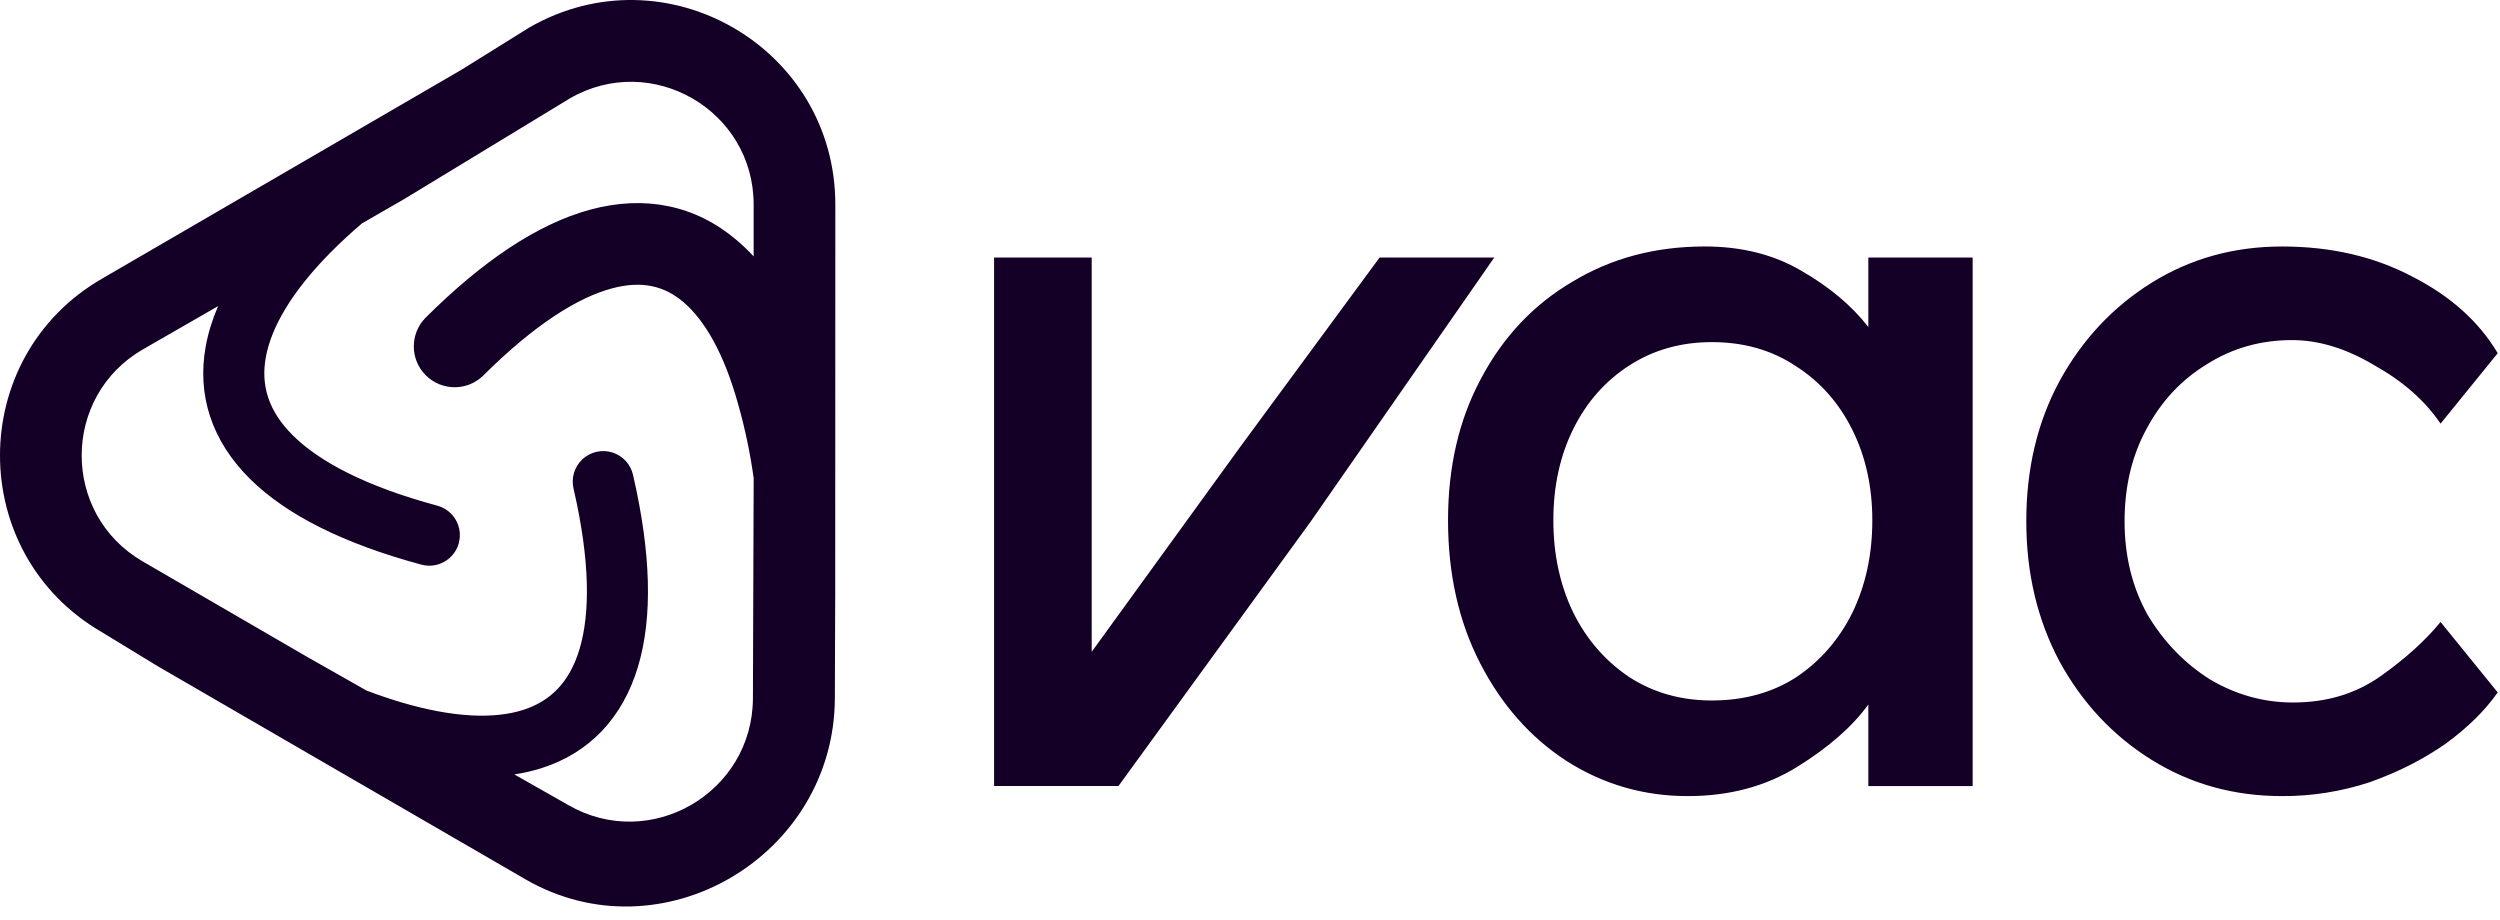
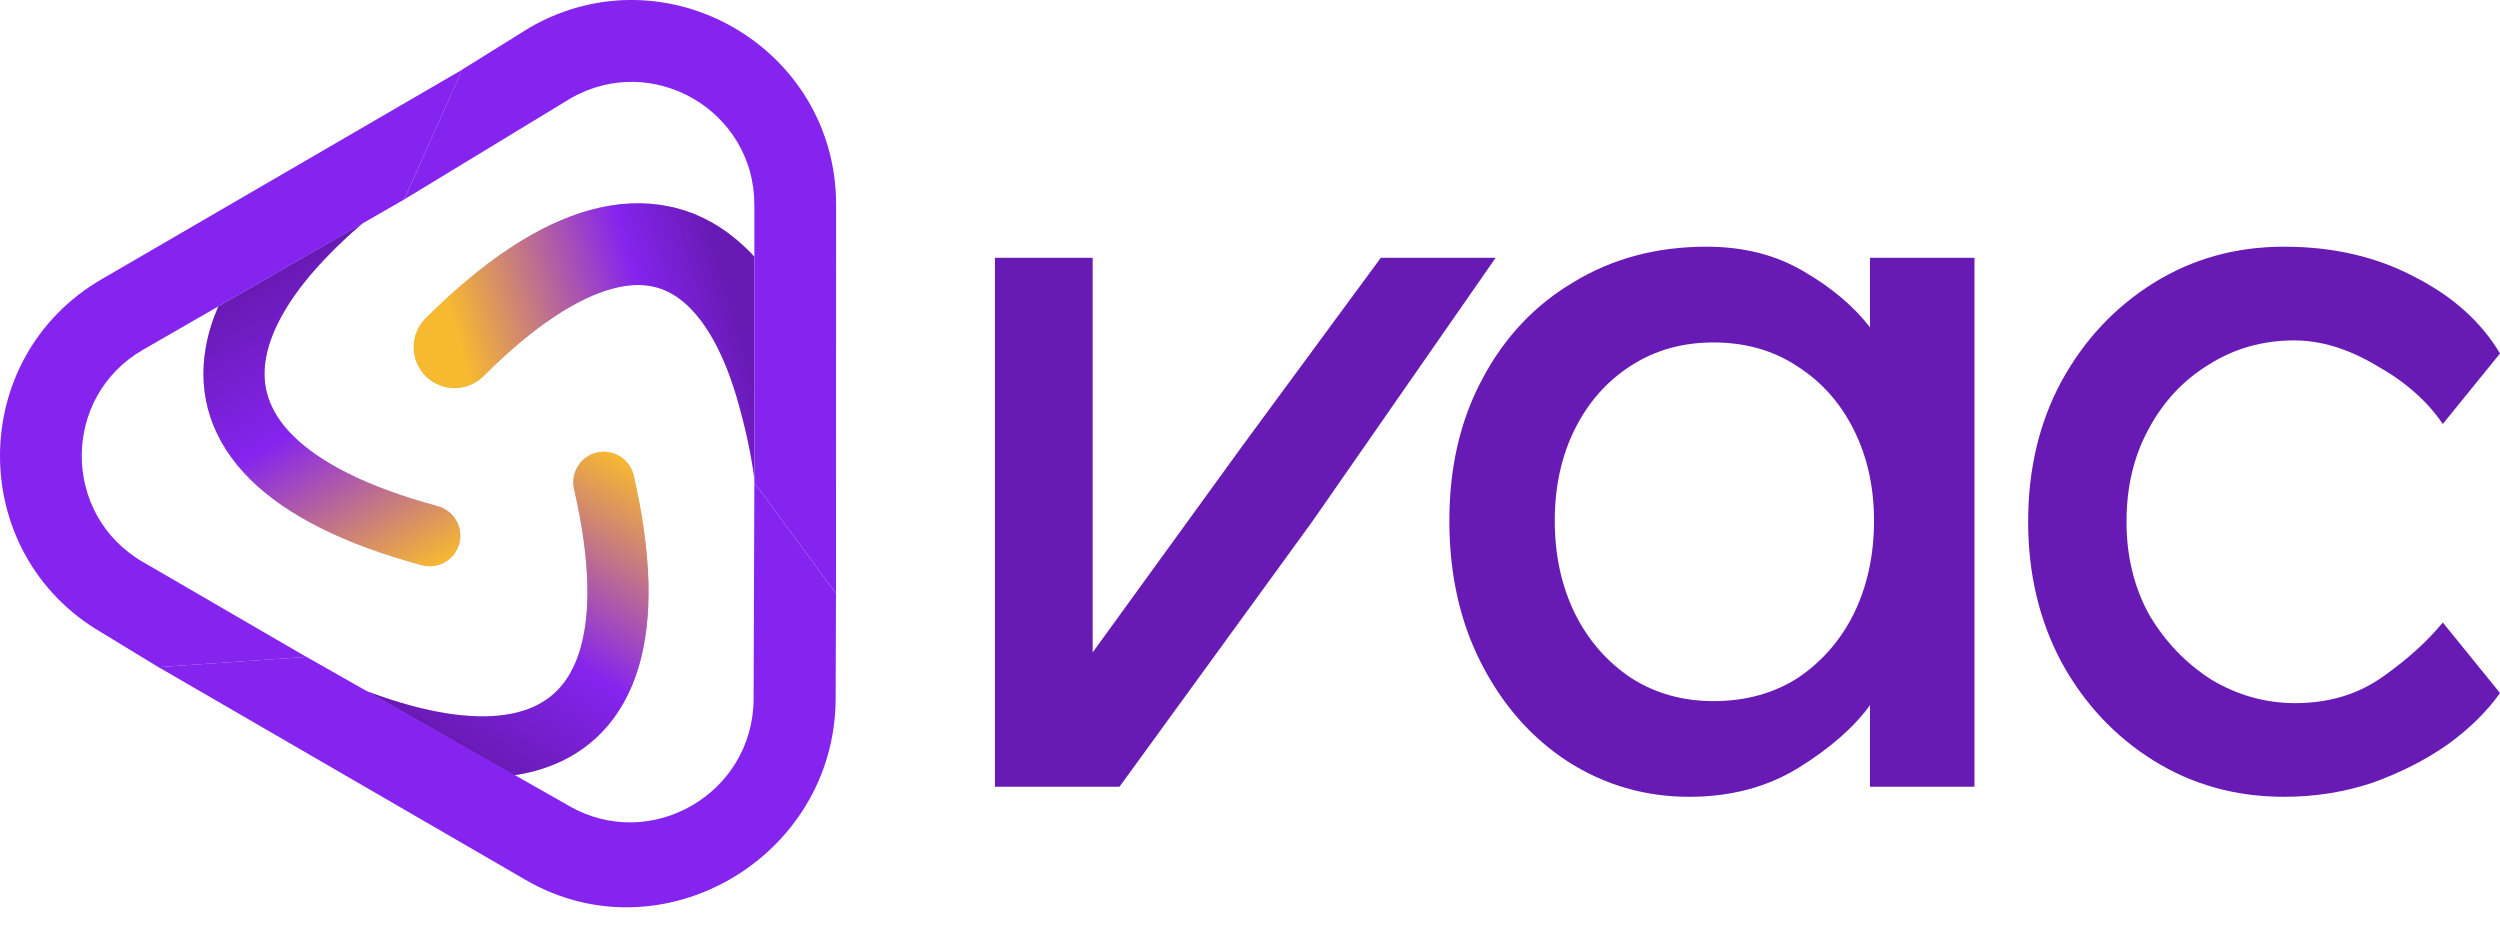
- <svg xmlns="http://www.w3.org/2000/svg" width="136" height="50" viewBox="0 0 136 50">
-   <g>
-     <g clip-path="url(#clip-3A3D2D67-335D-4159-B914-F7C10246F66B)">
-       <path fill="#140027" d="M8.61 36.26l-3.071-1.872c-7.399-4.287-7.382-14.976.03-19.24L25.124 3.783l.001-.002 3.67-2.285c7.412-4.264 16.66 1.095 16.647 9.646l-.006 21.118-.02 5.724c-.03 8.597-9.431 14.14-16.845 9.843L8.61 36.26zm7.324-12.573c1.422 1.411 3.929 2.763 7.854 3.821a1.661 1.661 0 1 1-.865 3.208c-4.19-1.13-7.326-2.683-9.33-4.671-2.074-2.059-2.885-4.549-2.401-7.208.133-.732.361-1.461.674-2.185L7.785 19c-4.447 2.558-4.458 8.972-.018 11.544l8.886 5.158-1.222.085 1.221-.085 3.283 1.863c.642.243 1.264.454 1.864.633 2.867.852 5.094.923 6.664.42 1.46-.468 2.514-1.479 3.062-3.302.576-1.919.59-4.767-.323-8.728a1.661 1.661 0 1 1 3.237-.746c.974 4.228 1.08 7.727.267 10.43-.84 2.799-2.656 4.686-5.23 5.51-.48.154-.98.268-1.497.346l2.93 1.663c4.449 2.577 10.032-.648 10.05-5.806l.04-11.754 4.308 5.854-4.308-5.855v-1.358 1.135a29.685 29.685 0 0 0-.832-3.975c-.778-2.83-1.854-4.635-2.99-5.599-1.02-.865-2.241-1.193-3.912-.738-1.8.49-4.142 1.91-6.988 4.747a2.222 2.222 0 0 1-3.137-3.147c3.106-3.096 6.102-5.11 8.959-5.888 2.986-.812 5.74-.238 7.952 1.638.327.277.653.58.947.903v-2.813c.008-5.13-5.54-8.346-9.988-5.788l-9.048 5.498-2.267 1.304a27.593 27.593 0 0 0-1.728 1.6c-2.102 2.13-3.212 4.061-3.506 5.683-.275 1.509.122 2.914 1.473 4.255zm99.643 4.671c0 1.899.419 3.596 1.255 5.093.873 1.46 2 2.629 3.384 3.505 1.418.84 2.928 1.26 4.528 1.26 1.819 0 3.402-.475 4.748-1.424 1.346-.95 2.437-1.935 3.274-2.957l3.11 3.833c-.691.986-1.637 1.917-2.837 2.793-1.201.84-2.565 1.533-4.093 2.08a15.031 15.031 0 0 1-4.802.767c-2.62 0-4.983-.657-7.093-1.971-2.11-1.314-3.784-3.103-5.02-5.367-1.201-2.263-1.801-4.8-1.801-7.612 0-2.847.6-5.384 1.8-7.611 1.237-2.264 2.91-4.053 5.02-5.367 2.11-1.314 4.475-1.971 7.094-1.971 2.656 0 5.02.547 7.094 1.642 2.073 1.059 3.619 2.446 4.638 4.162l-3.11 3.834c-.837-1.242-2.037-2.3-3.602-3.177-1.528-.912-3.02-1.369-4.474-1.369-1.71 0-3.256.438-4.638 1.315-1.383.84-2.474 2.008-3.274 3.504-.8 1.46-1.201 3.14-1.201 5.038zm-8.265-14.347v28.75h-5.675v-4.436c-.873 1.205-2.165 2.337-3.874 3.395-1.71 1.059-3.693 1.588-5.948 1.588-2.401 0-4.602-.639-6.603-1.916-1.964-1.278-3.528-3.049-4.692-5.312-1.165-2.264-1.747-4.856-1.747-7.776 0-2.921.6-5.495 1.801-7.722 1.2-2.263 2.856-4.016 4.966-5.257 2.11-1.278 4.51-1.917 7.202-1.917 2.001 0 3.747.439 5.239 1.315 1.528.876 2.746 1.898 3.656 3.066v-3.778zM93.124 38.106c1.746 0 3.275-.42 4.584-1.26 1.31-.876 2.328-2.044 3.056-3.504.727-1.497 1.09-3.176 1.09-5.038 0-1.826-.363-3.469-1.09-4.929-.728-1.46-1.746-2.61-3.056-3.45-1.31-.876-2.838-1.314-4.584-1.314-1.673 0-3.165.42-4.474 1.26-1.31.839-2.328 1.989-3.056 3.45-.727 1.46-1.091 3.12-1.091 4.983 0 1.862.364 3.54 1.091 5.038.728 1.46 1.746 2.628 3.056 3.504 1.31.84 2.8 1.26 4.474 1.26zM59.388 14.011v21.448l8.103-11.18L75.05 14.01h6.238l-9.994 14.375-10.45 14.375h-6.766V14.01z" />
-     </g>
-   </g>
+ <svg xmlns="http://www.w3.org/2000/svg" width="43" height="16" viewBox="0 0 43 16" fill="none">
+   <path d="M18.794 4.434V7.683V11.221L21.359 7.683L23.75 4.434H25.725L22.562 8.983L19.255 13.532H17.113V4.434H18.794Z" fill="#681AB4" />
+   <path d="M33.961 4.434V13.532H32.164V12.128C31.888 12.51 31.479 12.868 30.939 13.203C30.397 13.538 29.77 13.705 29.056 13.705C28.296 13.705 27.6 13.503 26.967 13.099C26.345 12.694 25.85 12.134 25.482 11.418C25.113 10.701 24.929 9.881 24.929 8.957C24.929 8.033 25.119 7.218 25.499 6.513C25.879 5.797 26.403 5.243 27.07 4.85C27.738 4.445 28.498 4.243 29.35 4.243C29.983 4.243 30.535 4.382 31.008 4.659C31.491 4.936 31.877 5.26 32.164 5.63V4.434H33.961ZM29.471 12.059C30.023 12.059 30.507 11.926 30.921 11.661C31.336 11.383 31.658 11.014 31.888 10.551C32.118 10.078 32.233 9.546 32.233 8.957C32.233 8.379 32.118 7.859 31.888 7.397C31.658 6.935 31.336 6.571 30.921 6.305C30.507 6.028 30.023 5.89 29.471 5.89C28.941 5.89 28.469 6.022 28.055 6.288C27.64 6.554 27.318 6.918 27.088 7.38C26.857 7.842 26.742 8.368 26.742 8.957C26.742 9.546 26.857 10.078 27.088 10.551C27.318 11.014 27.64 11.383 28.055 11.661C28.469 11.926 28.941 12.059 29.471 12.059Z" fill="#681AB4" />
+   <path d="M36.576 8.974C36.576 9.575 36.709 10.112 36.973 10.586C37.249 11.048 37.606 11.418 38.044 11.695C38.493 11.961 38.971 12.094 39.477 12.094C40.053 12.094 40.554 11.944 40.98 11.643C41.406 11.343 41.751 11.031 42.016 10.707L43 11.92C42.781 12.232 42.482 12.527 42.102 12.804C41.722 13.07 41.29 13.29 40.807 13.463C40.323 13.625 39.817 13.705 39.287 13.705C38.458 13.705 37.71 13.498 37.042 13.082C36.375 12.666 35.845 12.1 35.454 11.383C35.074 10.667 34.884 9.864 34.884 8.974C34.884 8.073 35.074 7.27 35.454 6.565C35.845 5.849 36.375 5.283 37.042 4.867C37.71 4.451 38.458 4.243 39.287 4.243C40.128 4.243 40.876 4.416 41.532 4.763C42.188 5.098 42.678 5.537 43 6.08L42.016 7.293C41.751 6.9 41.371 6.565 40.876 6.288C40.392 5.999 39.92 5.855 39.46 5.855C38.919 5.855 38.43 5.994 37.992 6.271C37.555 6.537 37.209 6.906 36.956 7.38C36.703 7.842 36.576 8.374 36.576 8.974Z" fill="#681AB4" />
+   <path d="M5.042 7.496C5.492 7.943 6.286 8.371 7.528 8.706C7.808 8.781 7.974 9.07 7.899 9.35C7.823 9.631 7.535 9.796 7.254 9.721C5.928 9.363 4.936 8.872 4.302 8.243C3.645 7.591 3.389 6.803 3.542 5.962C3.584 5.729 3.656 5.498 3.756 5.269L6.238 3.84C6.037 4.012 5.853 4.182 5.686 4.352C5.021 5.025 4.67 5.637 4.576 6.15C4.489 6.627 4.615 7.072 5.042 7.496Z" fill="#C4C4C4" />
+   <path d="M5.042 7.496C5.492 7.943 6.286 8.371 7.528 8.706C7.808 8.781 7.974 9.07 7.899 9.35C7.823 9.631 7.535 9.796 7.254 9.721C5.928 9.363 4.936 8.872 4.302 8.243C3.645 7.591 3.389 6.803 3.542 5.962C3.584 5.729 3.656 5.498 3.756 5.269L6.238 3.84C6.037 4.012 5.853 4.182 5.686 4.352C5.021 5.025 4.67 5.637 4.576 6.15C4.489 6.627 4.615 7.072 5.042 7.496Z" fill="url(#paint0_linear)" />
+   <path d="M9.976 11.177C10.159 10.569 10.163 9.668 9.874 8.414C9.809 8.131 9.985 7.849 10.268 7.784C10.551 7.719 10.834 7.895 10.899 8.178C11.207 9.517 11.24 10.624 10.983 11.479C10.717 12.365 10.143 12.962 9.328 13.223C9.172 13.273 9.009 13.31 8.84 13.335L6.291 11.882C6.5 11.961 6.703 12.03 6.899 12.088C7.806 12.358 8.511 12.381 9.007 12.222C9.47 12.073 9.803 11.754 9.976 11.177Z" fill="#C4C4C4" />
+   <path d="M9.976 11.177C10.159 10.569 10.163 9.668 9.874 8.414C9.809 8.131 9.985 7.849 10.268 7.784C10.551 7.719 10.834 7.895 10.899 8.178C11.207 9.517 11.24 10.624 10.983 11.479C10.717 12.365 10.143 12.962 9.328 13.223C9.172 13.273 9.009 13.31 8.84 13.335L6.291 11.882C6.5 11.961 6.703 12.03 6.899 12.088C7.806 12.358 8.511 12.381 9.007 12.222C9.47 12.073 9.803 11.754 9.976 11.177Z" fill="url(#paint1_linear)" />
+   <path d="M10.527 4.967C9.958 5.122 9.216 5.571 8.316 6.469C8.041 6.743 7.596 6.743 7.321 6.468C7.047 6.193 7.048 5.748 7.323 5.473C8.306 4.494 9.254 3.856 10.158 3.61C11.103 3.353 11.975 3.535 12.675 4.128C12.778 4.216 12.882 4.312 12.975 4.415V8.23C12.913 7.768 12.815 7.348 12.711 6.972C12.465 6.077 12.125 5.506 11.765 5.201C11.443 4.927 11.056 4.823 10.527 4.967Z" fill="#C4C4C4" />
+   <path d="M10.527 4.967C9.958 5.122 9.216 5.571 8.316 6.469C8.041 6.743 7.596 6.743 7.321 6.468C7.047 6.193 7.048 5.748 7.323 5.473C8.306 4.494 9.254 3.856 10.158 3.61C11.103 3.353 11.975 3.535 12.675 4.128C12.778 4.216 12.882 4.312 12.975 4.415V8.23C12.913 7.768 12.815 7.348 12.711 6.972C12.465 6.077 12.125 5.506 11.765 5.201C11.443 4.927 11.056 4.823 10.527 4.967Z" fill="url(#paint2_linear)" />
+   <path fill-rule="evenodd" clip-rule="evenodd" d="M6.95 3.432L9.814 1.692C11.221 0.883 12.977 1.9 12.975 3.524L12.975 8.301L14.379 10.209L14.381 3.526C14.385 0.82 11.458 -0.876 9.113 0.473L7.951 1.196L6.95 3.432Z" fill="#8524EE" />
+   <path fill-rule="evenodd" clip-rule="evenodd" d="M5.27 11.299L2.458 9.666C1.053 8.852 1.056 6.822 2.464 6.013L6.95 3.432L7.952 1.197L1.763 4.794C-0.583 6.143 -0.589 9.526 1.753 10.883L2.725 11.475L5.27 11.299Z" fill="#8524EE" />
+   <path fill-rule="evenodd" clip-rule="evenodd" d="M12.975 8.301L12.962 12.02C12.956 13.653 11.19 14.674 9.782 13.858L5.27 11.298L2.725 11.474L9.042 15.135C11.388 16.495 14.363 14.741 14.373 12.02L14.379 10.209L12.975 8.301Z" fill="#8524EE" />
+   <defs>
+     <linearGradient id="paint0_linear" x1="4.512" y1="4.833" x2="7.383" y2="9.824" gradientUnits="userSpaceOnUse">
+       <stop stop-color="#681AB4" />
+       <stop offset="0.438" stop-color="#8524EE" />
+       <stop offset="1" stop-color="#F7B930" />
+     </linearGradient>
+     <linearGradient id="paint1_linear" x1="7.933" y1="12.909" x2="10.975" y2="8.045" gradientUnits="userSpaceOnUse">
+       <stop stop-color="#681AB4" />
+       <stop offset="0.403" stop-color="#8524EE" />
+       <stop offset="1" stop-color="#F7B930" />
+     </linearGradient>
+     <linearGradient id="paint2_linear" x1="12.783" y1="5.882" x2="7.106" y2="7.537" gradientUnits="userSpaceOnUse">
+       <stop stop-color="#681AB4" />
+       <stop offset="0.25" stop-color="#8524EE" />
+       <stop offset="0.792" stop-color="#F7B930" />
+     </linearGradient>
+   </defs>
</svg>
